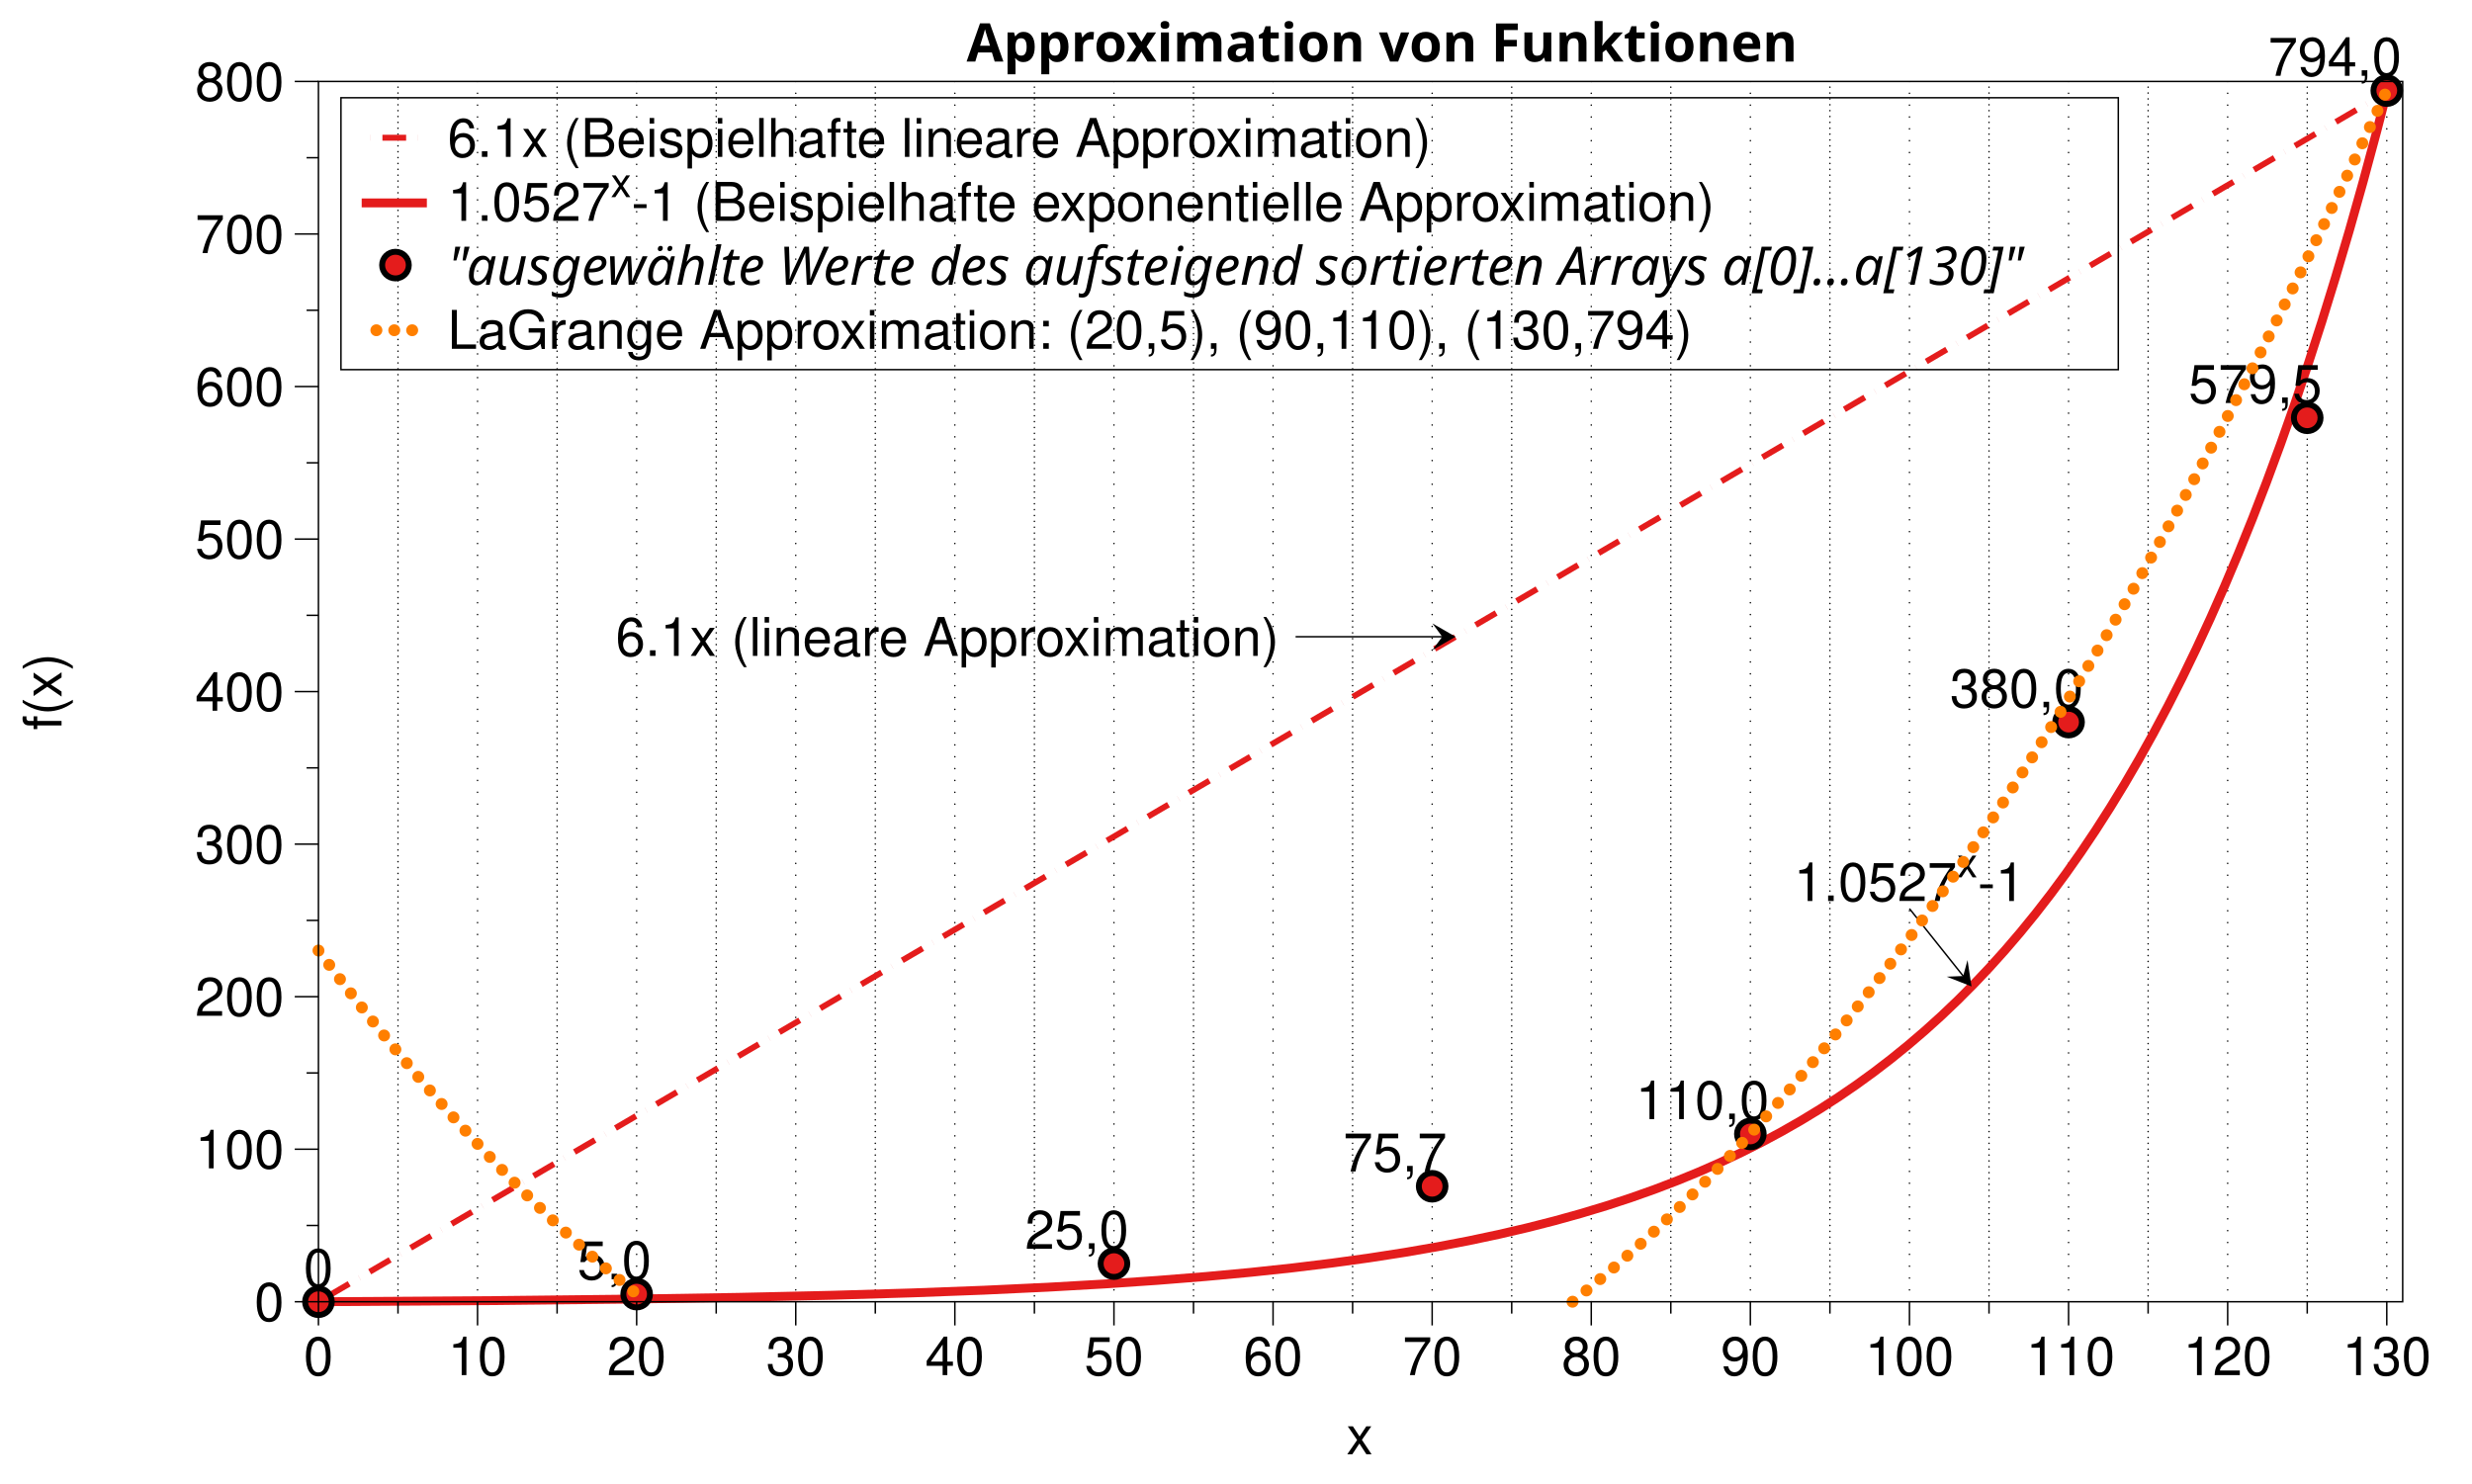
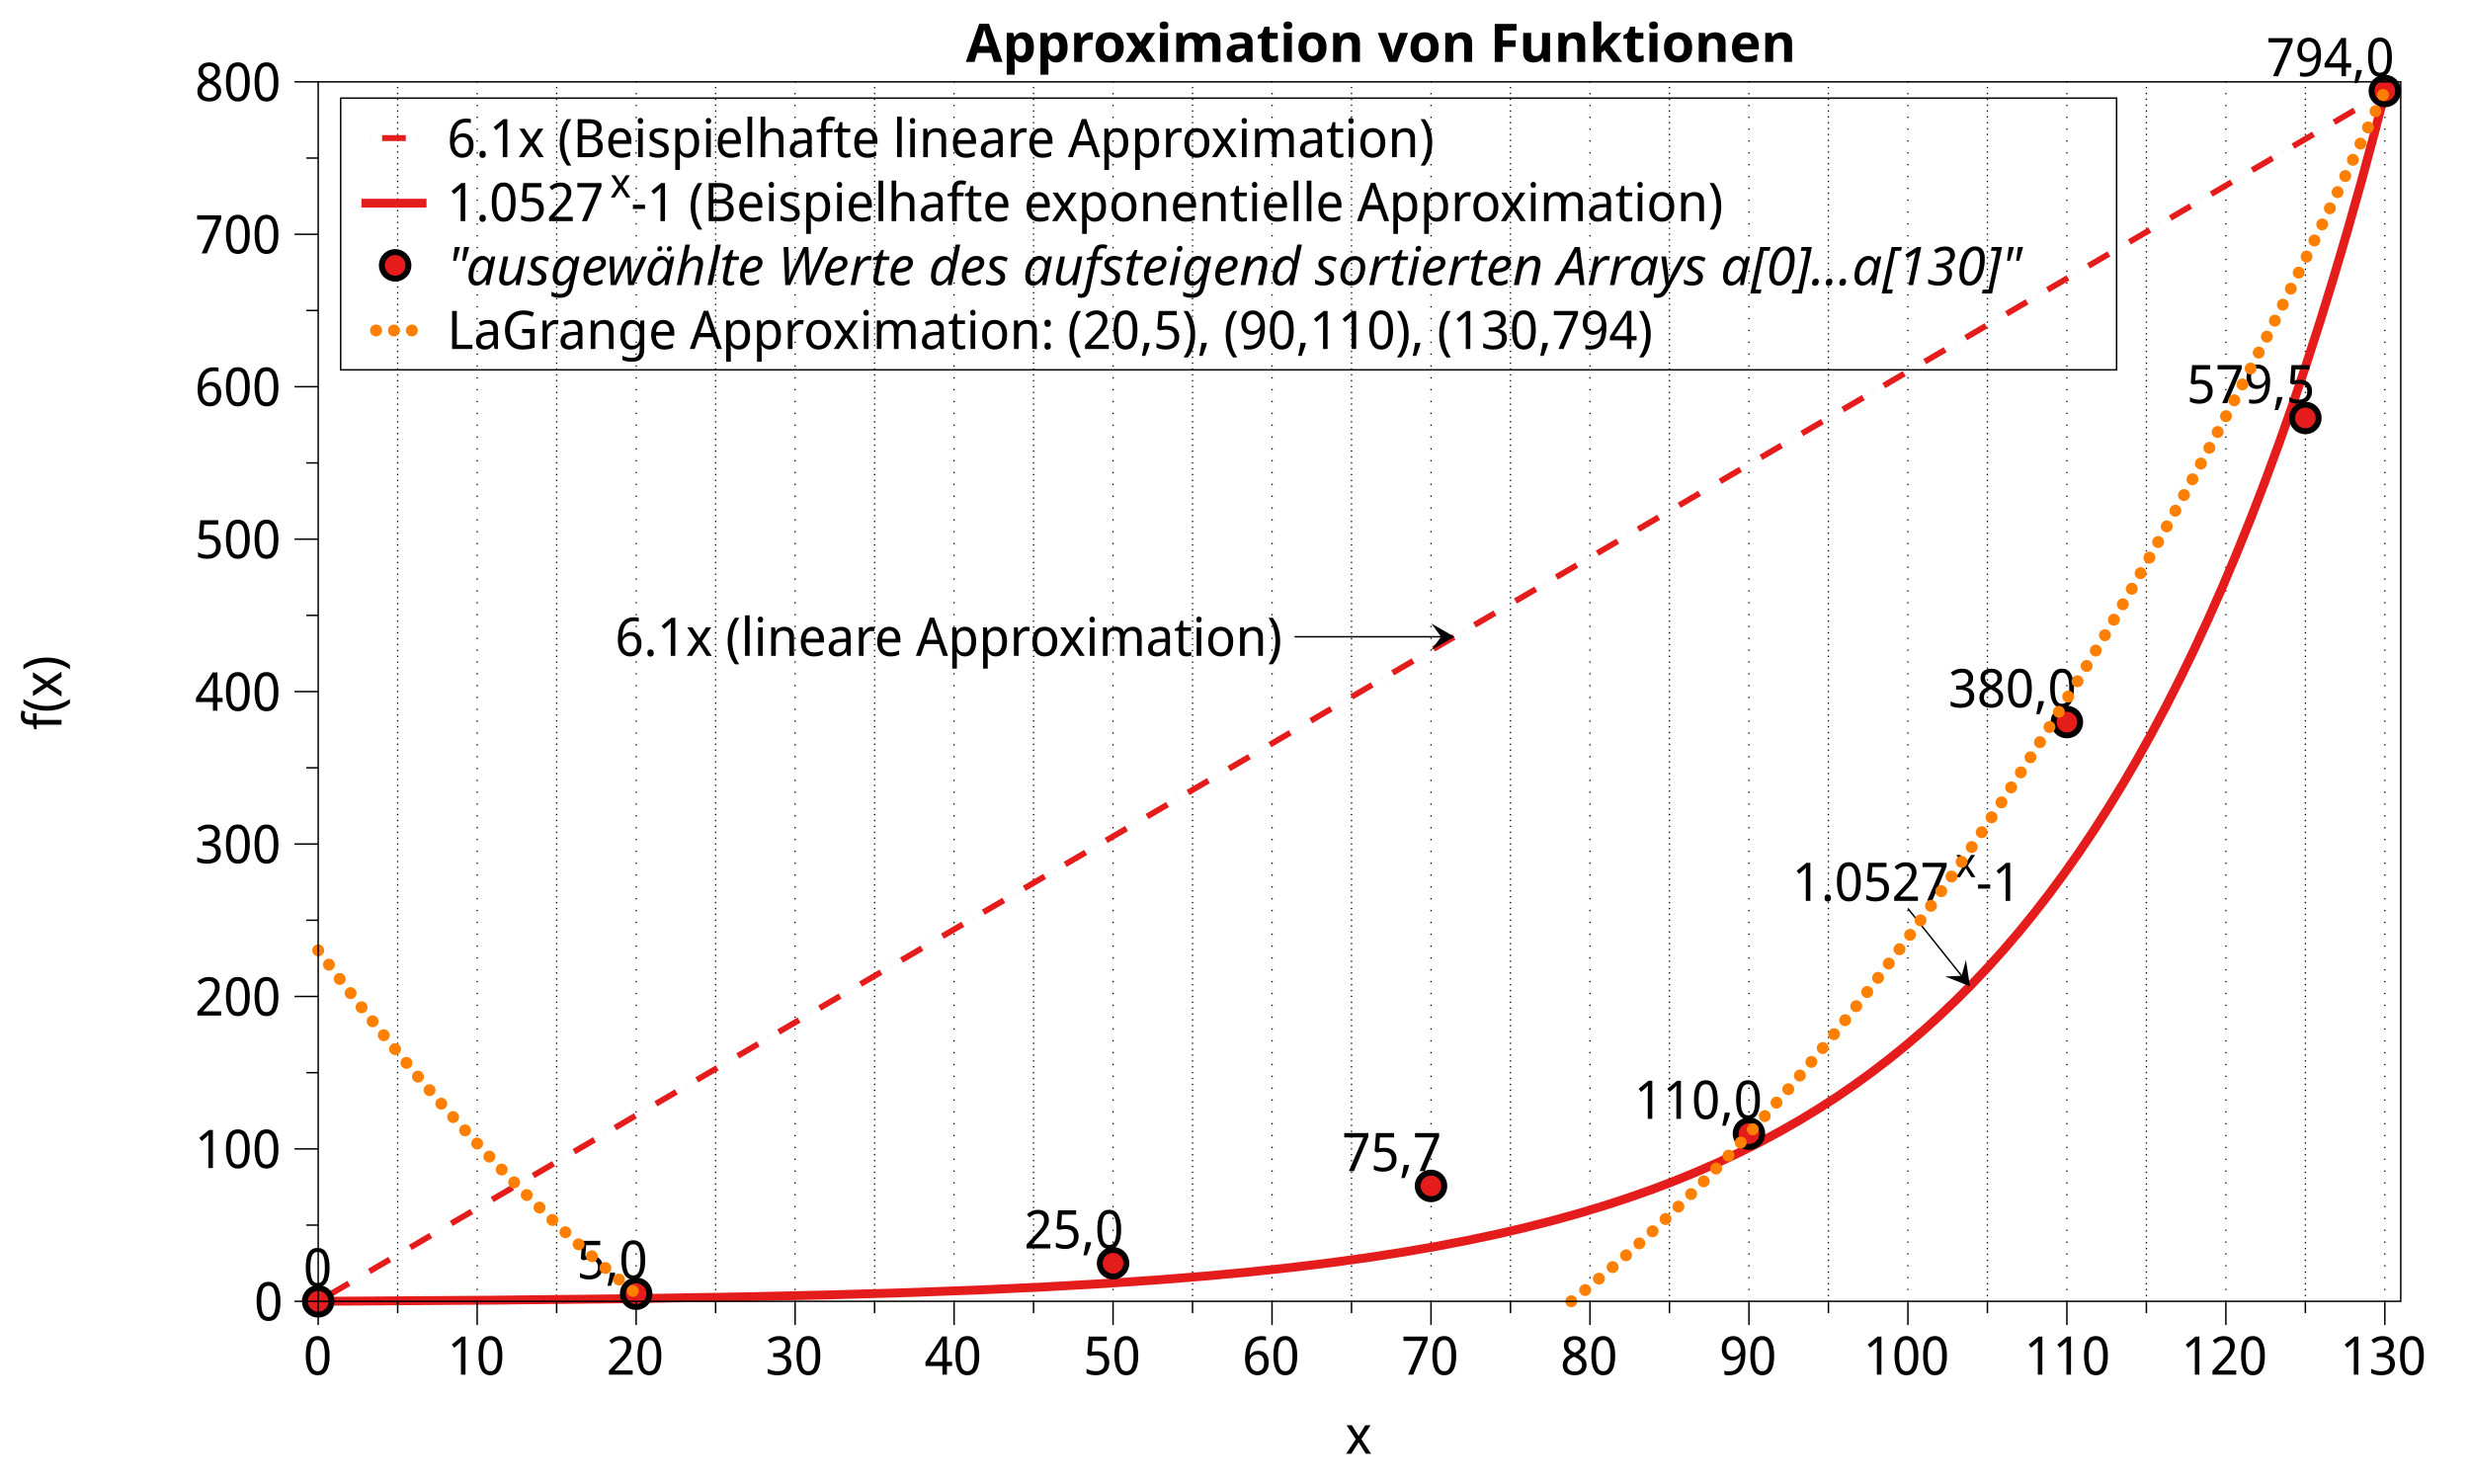
- <svg xmlns="http://www.w3.org/2000/svg" width="834.5" height="501" version="1.1">
+ <svg xmlns="http://www.w3.org/2000/svg" width="556" height="334" version="1.1" viewBox="0 0 834.5 501">
  <g>
    <g id="Background">
      <defs>
        <clipPath id="clipPath">
          <rect x="107.5" y="27.5" width="703.6" height="412" />
        </clipPath>
      </defs>
      <g id="Grid" clip-path="url(#clipPath)">
        <g>
          <path d="M 161.21 439.5 L 161.21 27.5 M 214.92 439.5 L 214.92 27.5 M 268.63 439.5 L 268.63 27.5                   M 322.34 439.5 L 322.34 27.5 M 376.05 439.5 L 376.05 27.5 M 429.76 439.5 L 429.76 27.5                   M 483.469 439.5 L 483.469 27.5 M 537.179 439.5 L 537.179 27.5 M 590.889 439.5 L 590.889 27.5                   M 644.599 439.5 L 644.599 27.5 M 698.309 439.5 L 698.309 27.5 M 752.019 439.5 L 752.019 27.5                   M 805.729 439.5 L 805.729 27.5 " stroke="black" stroke-dasharray="0.01,3.99" stroke-linecap="round" fill="none" stroke-width="0.5" />
          <path d="M 134.355 439.5 L 134.355 27.5 M 188.065 439.5 L 188.065 27.5 M 241.775 439.5 L 241.775 27.5                   M 295.485 439.5 L 295.485 27.5 M 349.195 439.5 L 349.195 27.5 M 402.905 439.5 L 402.905 27.5                   M 456.615 439.5 L 456.615 27.5 M 510.324 439.5 L 510.324 27.5 M 564.034 439.5 L 564.034 27.5                   M 617.744 439.5 L 617.744 27.5 M 671.454 439.5 L 671.454 27.5 M 725.164 439.5 L 725.164 27.5                   M 778.874 439.5 L 778.874 27.5 " stroke="black" stroke-dasharray="0.01,1.971" stroke-dashoffset="0.005" stroke-linecap="round" fill="none" stroke-width="0.5" />
        </g>
      </g>
    </g>
    <g id="Commands">
      <g id="6_1x_Beispielhafte_lineare_Approximation">
        <path d="M 107.5 439.5 L 811.1 27.963 " stroke="rgb(228,28,28)" stroke-dasharray="0.02,4,8,4" stroke-linecap="butt" fill="none" stroke-width="2" />
      </g>
      <g id="1_0527_x_1_Beispielhafte_exponentielle_Approximation">
        <path d="M 107.5 439.5 L 166.585 439.109 L 212.186 438.614 L 249.356 438.016 L 280.729 437.316                 L 307.946 436.514 L 331.994 435.609 L 353.55 434.6 L 372.912 433.499 L 390.674 432.292                 L 407.147 430.975 L 422.386 429.557 L 436.561 428.039 L 449.759 426.428 L 462.289 424.698                 L 474.159 422.857 L 485.264 420.935 L 495.853 418.902 L 505.952 416.761 L 515.622 414.508                 L 524.796 412.17 L 533.636 409.714 L 542.259 407.109 L 550.387 404.45 L 558.324 401.646                 L 566.027 398.713 L 573.501 395.653 L 580.728 392.479 L 587.894 389.107 L 594.807 385.628                 L 601.496 382.036 L 608.046 378.289 L 614.373 374.439 L 620.691 370.355 L 626.706 366.231                 L 632.616 361.941 L 638.396 357.504 L 644.131 352.853 L 649.767 348.027 L 655.324 343.007                 L 660.828 337.765 L 666.315 332.256 L 671.591 326.68 L 676.824 320.865 L 682.024 314.791                 L 687.201 308.436 L 692.328 301.825 L 697.386 294.977 L 702.446 287.787 L 707.352 280.475                 L 712.329 272.699 L 717.258 264.625 L 722.14 256.243 L 726.92 247.648 L 731.817 238.426                 L 736.664 228.863 L 741.388 219.107 L 746.179 208.75 L 750.957 197.94 L 755.626 186.886                 L 760.404 175.053 L 765.089 162.914 L 769.831 150.06 L 774.511 136.79 L 779.198 122.889                 L 783.819 108.562 L 788.408 93.696 L 793.099 77.806 L 797.715 61.461 L 802.41 44.08                 L 806.694 27.5 " stroke="rgb(228,28,28)" fill="none" stroke-width="3" />
      </g>
      <g id="6_1x_lineare_Approximation">
-         <g font-family="Helvetica" font-size="18" fill="black">
+         <g font-family="Noto Sans Display" font-size="18" fill="black">
          <text x="207.844" y="221.433">6.1x (lineare Approximation)</text>
        </g>
        <g>
          <path d="M 437.365, 214.977 L 488.365, 214.977          M 437.365, 214.977 L 488.365, 214.977 " stroke="black" fill="none" stroke-width="0.5" />
          <path d="M 491.365, 214.977 L 483.565, 210.477          L 486.865, 214.977 L 483.565, 219.477 z " fill="black" stroke="none" />
        </g>
      </g>
      <g id="Legend">
        <rect x="115.1" y="33" width="600" height="91.8" stroke="black" fill="none" stroke-width="0.5" />
        <defs>
          <clipPath id="clipPath2">
            <rect x="115.1" y="33" width="600" height="91.8" />
          </clipPath>
        </defs>
        <g clip-path="url(#clipPath2)">
          <defs>
            <clipPath id="clipPath3">
              <rect x="122.1" y="37.32" width="22" height="18.36" />
            </clipPath>
          </defs>
          <g clip-path="url(#clipPath3)">
            <path d="M 122.1 46.5 L 144.1 46.5 " stroke="rgb(228,28,28)" stroke-dasharray="0.02,4,8,4" stroke-dashoffset="13.04" stroke-linecap="butt" fill="none" stroke-width="2" />
          </g>
-           <g font-family="Helvetica" font-size="18" fill="black">
+           <g font-family="Noto Sans Display" font-size="18" fill="black">
            <text x="151.1" y="52.956">
            6.1x (Beispielhafte lineare Approximation)
          </text>
          </g>
          <defs>
            <clipPath id="clipPath4">
              <rect x="122.1" y="58.92" width="22" height="18.36" />
            </clipPath>
          </defs>
          <g clip-path="url(#clipPath4)">
            <path d="M 122.1 68.5 L 144.1 68.5 " stroke="rgb(228,28,28)" fill="none" stroke-width="3" />
          </g>
-           <g font-family="Helvetica" font-size="18" fill="black">
+           <g font-family="Noto Sans Display" font-size="18" fill="black">
            <text x="151.1" y="74.556">1.0527</text>
            <text x="206.155" y="66.554" font-size="14">x</text>
            <text x="213.155" y="74.556">
            -1 (Beispielhafte exponentielle Approximation)
          </text>
          </g>
          <g>
            <circle cx="133.5" cy="89.5" r="4.5" fill="rgb(228,28,28)" stroke="none" />
            <circle cx="133.5" cy="89.5" r="4.5" stroke="black" fill="none" stroke-width="2" />
          </g>
-           <g font-family="Helvetica" font-size="18" fill="black">
+           <g font-family="Noto Sans Display" font-size="18" fill="black">
            <g font-style="italic">
              <text x="151.1" y="96.156" font-family="Helvetica-Oblique">
              "ausgewählte Werte des aufsteigend sortierten Arrays a[0]...a[130]"
            </text>
            </g>
          </g>
          <defs>
            <clipPath id="clipPath5">
              <rect x="122.1" y="102.12" width="22" height="18.36" />
            </clipPath>
          </defs>
          <g clip-path="url(#clipPath5)">
            <path d="M 122.1 111.5 L 144.1 111.5 " stroke="rgb(255,127,0)" stroke-dasharray="0.04,6" stroke-dashoffset="1.1" stroke-linecap="round" fill="none" stroke-width="4" />
          </g>
-           <g font-family="Helvetica" font-size="18" fill="black">
+           <g font-family="Noto Sans Display" font-size="18" fill="black">
            <text x="151.1" y="117.756">
            LaGrange Approximation: (20,5), (90,110), (130,794)
          </text>
          </g>
        </g>
      </g>
      <g id="1_0527_x_1">
-         <g font-family="Helvetica" font-size="18" fill="black">
+         <g font-family="Noto Sans Display" font-size="18" fill="black">
          <text x="605.569" y="304.202">1.0527</text>
          <text x="660.624" y="296.201" font-size="14">x</text>
          <text x="667.624" y="304.202">-1</text>
        </g>
        <g>
          <path d="M 644.599, 306.784 L 663.675, 330.701          M 644.599, 306.784 L 663.675, 330.701 " stroke="black" fill="none" stroke-width="0.5" />
          <path d="M 665.546, 333.046 L 664.2, 324.142          L 662.74, 329.528 L 657.164, 329.754 z " fill="black" stroke="none" />
        </g>
      </g>
      <g id="it_ausgew_hlte_Werte_des_aufsteigend_sortierten_Arrays_a_0_a_130">
        <g>
          <circle cx="214.92" cy="436.925" r="4.5" fill="rgb(228,28,28)" stroke="none" />
          <circle cx="214.92" cy="436.925" r="4.5" stroke="black" fill="none" stroke-width="2" />
          <circle cx="376.05" cy="426.625" r="4.5" fill="rgb(228,28,28)" stroke="none" />
          <circle cx="376.05" cy="426.625" r="4.5" stroke="black" fill="none" stroke-width="2" />
          <circle cx="483.469" cy="400.514" r="4.5" fill="rgb(228,28,28)" stroke="none" />
          <circle cx="483.469" cy="400.514" r="4.5" stroke="black" fill="none" stroke-width="2" />
          <circle cx="590.889" cy="382.85" r="4.5" fill="rgb(228,28,28)" stroke="none" />
          <circle cx="590.889" cy="382.85" r="4.5" stroke="black" fill="none" stroke-width="2" />
          <circle cx="698.309" cy="243.8" r="4.5" fill="rgb(228,28,28)" stroke="none" />
          <circle cx="698.309" cy="243.8" r="4.5" stroke="black" fill="none" stroke-width="2" />
          <circle cx="805.729" cy="30.59" r="4.5" fill="rgb(228,28,28)" stroke="none" />
          <circle cx="805.729" cy="30.59" r="4.5" stroke="black" fill="none" stroke-width="2" />
          <circle cx="778.874" cy="141.058" r="4.5" fill="rgb(228,28,28)" stroke="none" />
          <circle cx="778.874" cy="141.058" r="4.5" stroke="black" fill="none" stroke-width="2" />
          <circle cx="107.5" cy="439.5" r="4.5" fill="rgb(228,28,28)" stroke="none" />
          <circle cx="107.5" cy="439.5" r="4.5" stroke="black" fill="none" stroke-width="2" />
        </g>
        <g>
-           <g font-family="Helvetica" font-size="18" fill="black">
+           <g font-family="Noto Sans Display" font-size="18" fill="black">
            <text x="194.897" y="431.925">5,0</text>
          </g>
-           <g font-family="Helvetica" font-size="18" fill="black">
+           <g font-family="Noto Sans Display" font-size="18" fill="black">
            <text x="346.016" y="421.625">25,0</text>
          </g>
-           <g font-family="Helvetica" font-size="18" fill="black">
+           <g font-family="Noto Sans Display" font-size="18" fill="black">
            <text x="453.436" y="395.514">75,7</text>
          </g>
-           <g font-family="Helvetica" font-size="18" fill="black">
+           <g font-family="Noto Sans Display" font-size="18" fill="black">
            <text x="552.173" y="377.85">110,0</text>
          </g>
-           <g font-family="Helvetica" font-size="18" fill="black">
+           <g font-family="Noto Sans Display" font-size="18" fill="black">
            <text x="658.265" y="238.8">380,0</text>
          </g>
-           <g font-family="Helvetica" font-size="18" fill="black">
+           <g font-family="Noto Sans Display" font-size="18" fill="black">
            <text x="765.685" y="25.59">794,0</text>
          </g>
-           <g font-family="Helvetica" font-size="18" fill="black">
+           <g font-family="Noto Sans Display" font-size="18" fill="black">
            <text x="738.83" y="136.058">579,5</text>
          </g>
-           <g font-family="Helvetica" font-size="18" fill="black">
+           <g font-family="Noto Sans Display" font-size="18" fill="black">
            <text x="102.489" y="434.5">0</text>
          </g>
        </g>
      </g>
      <g id="LaGrange_Approximation_20_5_90_110_130_794">
        <path d="M 107.5 320.91 L 115.671 331.788 L 123.85 342.338 L 131.739 352.192 L 139.59 361.687 L 147.342 370.756                 L 154.965 379.377 L 162.736 387.863 L 170.302 395.831 L 177.738 403.38 L 185.336 410.804                 L 192.662 417.685 L 199.907 424.223 L 207.203 430.539 L 214.305 436.427 L 218.178 439.5                 M 530.85 439.5 L 537.279 434.315 L 544.432 428.289 L 551.755 421.853 L 559.094 415.129                 L 566.434 408.132 L 573.893 400.742 L 581.485 392.931 L 589.013 384.897 L 596.647 376.458                 L 604.315 367.682 L 612.081 358.493 L 620.011 348.793 L 627.818 338.934 L 635.711 328.653                 L 643.893 317.66 L 652.003 306.431 L 660.191 294.755 L 668.288 282.877 L 676.781 270.059                 L 685.287 256.857 L 693.783 243.304 L 702.377 229.223 L 711.147 214.467 L 719.886 199.378                 L 728.719 183.733 L 737.674 167.467 L 746.832 150.414 L 755.956 133.002 L 765.241 114.848                 L 774.511 96.289 L 783.861 77.13 L 793.322 57.293 L 802.982 36.569 L 805.729 30.59 " stroke="rgb(255,127,0)" stroke-dasharray="0.04,6" stroke-linecap="round" fill="none" stroke-width="4" />
      </g>
    </g>
    <g id="Foreground">
      <g id="Y_Axis">
-         <g transform="translate(20.7781,233.5) rotate(-90) translate(-20.7781,-233.5)" font-family="Helvetica" font-size="18" fill="black">
+         <g transform="translate(20.7781,233.5) rotate(-90) translate(-20.7781,-233.5)" font-family="Noto Sans Display" font-size="18" fill="black">
          <text x="7.784" y="233.5">f(x)</text>
        </g>
        <g id="Y_Labels">
-           <g font-family="Helvetica" font-size="18" fill="black">
+           <g font-family="Noto Sans Display" font-size="18" fill="black">
            <text x="85.889" y="445.956">0</text>
          </g>
-           <g font-family="Helvetica" font-size="18" fill="black">
+           <g font-family="Noto Sans Display" font-size="18" fill="black">
            <text x="65.868" y="394.456">100</text>
          </g>
-           <g font-family="Helvetica" font-size="18" fill="black">
+           <g font-family="Noto Sans Display" font-size="18" fill="black">
            <text x="65.868" y="342.956">200</text>
          </g>
-           <g font-family="Helvetica" font-size="18" fill="black">
+           <g font-family="Noto Sans Display" font-size="18" fill="black">
            <text x="65.868" y="291.456">300</text>
          </g>
-           <g font-family="Helvetica" font-size="18" fill="black">
+           <g font-family="Noto Sans Display" font-size="18" fill="black">
            <text x="65.868" y="239.956">400</text>
          </g>
-           <g font-family="Helvetica" font-size="18" fill="black">
+           <g font-family="Noto Sans Display" font-size="18" fill="black">
            <text x="65.868" y="188.456">500</text>
          </g>
-           <g font-family="Helvetica" font-size="18" fill="black">
+           <g font-family="Noto Sans Display" font-size="18" fill="black">
            <text x="65.868" y="136.956">600</text>
          </g>
-           <g font-family="Helvetica" font-size="18" fill="black">
+           <g font-family="Noto Sans Display" font-size="18" fill="black">
            <text x="65.868" y="85.456">700</text>
          </g>
-           <g font-family="Helvetica" font-size="18" fill="black">
+           <g font-family="Noto Sans Display" font-size="18" fill="black">
            <text x="65.868" y="33.956">800</text>
          </g>
        </g>
        <path d="M 99.5 439.5 L 107.5 439.5 M 103.5 413.75 L 107.5 413.75 M 99.5 388 L 107.5 388 M 103.5 362.25 L 107.5 362.25                 M 99.5 336.5 L 107.5 336.5 M 103.5 310.75 L 107.5 310.75 M 99.5 285 L 107.5 285 M 103.5 259.25 L 107.5 259.25                 M 99.5 233.5 L 107.5 233.5 M 103.5 207.75 L 107.5 207.75 M 99.5 182 L 107.5 182 M 103.5 156.25 L 107.5 156.25                 M 99.5 130.5 L 107.5 130.5 M 103.5 104.75 L 107.5 104.75 M 99.5 79 L 107.5 79 M 103.5 53.25 L 107.5 53.25                 M 99.5 27.5 L 107.5 27.5 " stroke="black" fill="none" stroke-width="0.5" />
      </g>
      <g id="X_Axis">
-         <g font-family="Helvetica" font-size="18" fill="black">
+         <g font-family="Noto Sans Display" font-size="18" fill="black">
          <text x="454.5" y="491">x</text>
        </g>
        <g>
-           <g font-family="Helvetica" font-size="18" fill="black">
+           <g font-family="Noto Sans Display" font-size="18" fill="black">
            <text x="102.495" y="464.284">0</text>
          </g>
-           <g font-family="Helvetica" font-size="18" fill="black">
+           <g font-family="Noto Sans Display" font-size="18" fill="black">
            <text x="151.199" y="464.284">10</text>
          </g>
-           <g font-family="Helvetica" font-size="18" fill="black">
+           <g font-family="Noto Sans Display" font-size="18" fill="black">
            <text x="204.909" y="464.284">20</text>
          </g>
-           <g font-family="Helvetica" font-size="18" fill="black">
+           <g font-family="Noto Sans Display" font-size="18" fill="black">
            <text x="258.619" y="464.284">30</text>
          </g>
-           <g font-family="Helvetica" font-size="18" fill="black">
+           <g font-family="Noto Sans Display" font-size="18" fill="black">
            <text x="312.329" y="464.284">40</text>
          </g>
-           <g font-family="Helvetica" font-size="18" fill="black">
+           <g font-family="Noto Sans Display" font-size="18" fill="black">
            <text x="366.039" y="464.284">50</text>
          </g>
-           <g font-family="Helvetica" font-size="18" fill="black">
+           <g font-family="Noto Sans Display" font-size="18" fill="black">
            <text x="419.749" y="464.284">60</text>
          </g>
-           <g font-family="Helvetica" font-size="18" fill="black">
+           <g font-family="Noto Sans Display" font-size="18" fill="black">
            <text x="473.459" y="464.284">70</text>
          </g>
-           <g font-family="Helvetica" font-size="18" fill="black">
+           <g font-family="Noto Sans Display" font-size="18" fill="black">
            <text x="527.169" y="464.284">80</text>
          </g>
-           <g font-family="Helvetica" font-size="18" fill="black">
+           <g font-family="Noto Sans Display" font-size="18" fill="black">
            <text x="580.879" y="464.284">90</text>
          </g>
-           <g font-family="Helvetica" font-size="18" fill="black">
+           <g font-family="Noto Sans Display" font-size="18" fill="black">
            <text x="629.583" y="464.284">100</text>
          </g>
-           <g font-family="Helvetica" font-size="18" fill="black">
+           <g font-family="Noto Sans Display" font-size="18" fill="black">
            <text x="683.957" y="464.284">110</text>
          </g>
-           <g font-family="Helvetica" font-size="18" fill="black">
+           <g font-family="Noto Sans Display" font-size="18" fill="black">
            <text x="737.003" y="464.284">120</text>
          </g>
-           <g font-family="Helvetica" font-size="18" fill="black">
+           <g font-family="Noto Sans Display" font-size="18" fill="black">
            <text x="790.713" y="464.284">130</text>
          </g>
        </g>
        <path d="M 107.5 447.5 L 107.5 439.5 M 161.21 447.5 L 161.21 439.5 M 214.92 447.5 L 214.92 439.5                 M 268.63 447.5 L 268.63 439.5 M 322.34 447.5 L 322.34 439.5 M 376.05 447.5 L 376.05 439.5                 M 429.76 447.5 L 429.76 439.5 M 483.469 447.5 L 483.469 439.5 M 537.179 447.5 L 537.179 439.5                 M 590.889 447.5 L 590.889 439.5 M 644.599 447.5 L 644.599 439.5 M 698.309 447.5 L 698.309 439.5                 M 752.019 447.5 L 752.019 439.5 M 805.729 447.5 L 805.729 439.5 M 134.355 443.5 L 134.355 439.5                 M 188.065 443.5 L 188.065 439.5 M 241.775 443.5 L 241.775 439.5 M 295.485 443.5 L 295.485 439.5                 M 349.195 443.5 L 349.195 439.5 M 402.905 443.5 L 402.905 439.5 M 456.615 443.5 L 456.615 439.5                 M 510.324 443.5 L 510.324 439.5 M 564.034 443.5 L 564.034 439.5 M 617.744 443.5 L 617.744 439.5                 M 671.454 443.5 L 671.454 439.5 M 725.164 443.5 L 725.164 439.5 M 778.874 443.5 L 778.874 439.5 " stroke="black" fill="none" stroke-width="0.5" />
      </g>
-       <g font-family="Helvetica" font-size="18" fill="black">
+       <g font-family="Noto Sans Display" font-size="18" fill="black">
        <g font-weight="bold">
          <text x="326.304" y="20.778" font-family="Helvetica-Bold">Approximation von Funktionen</text>
        </g>
      </g>
      <path d="M 811.1 439.5 L 811.1 27.5 L 107.5 27.5 L 107.5 439.5 L 811.1 439.5 z " stroke="black" stroke-linecap="square" fill="none" stroke-width="0.5" />
    </g>
  </g>
</svg>
